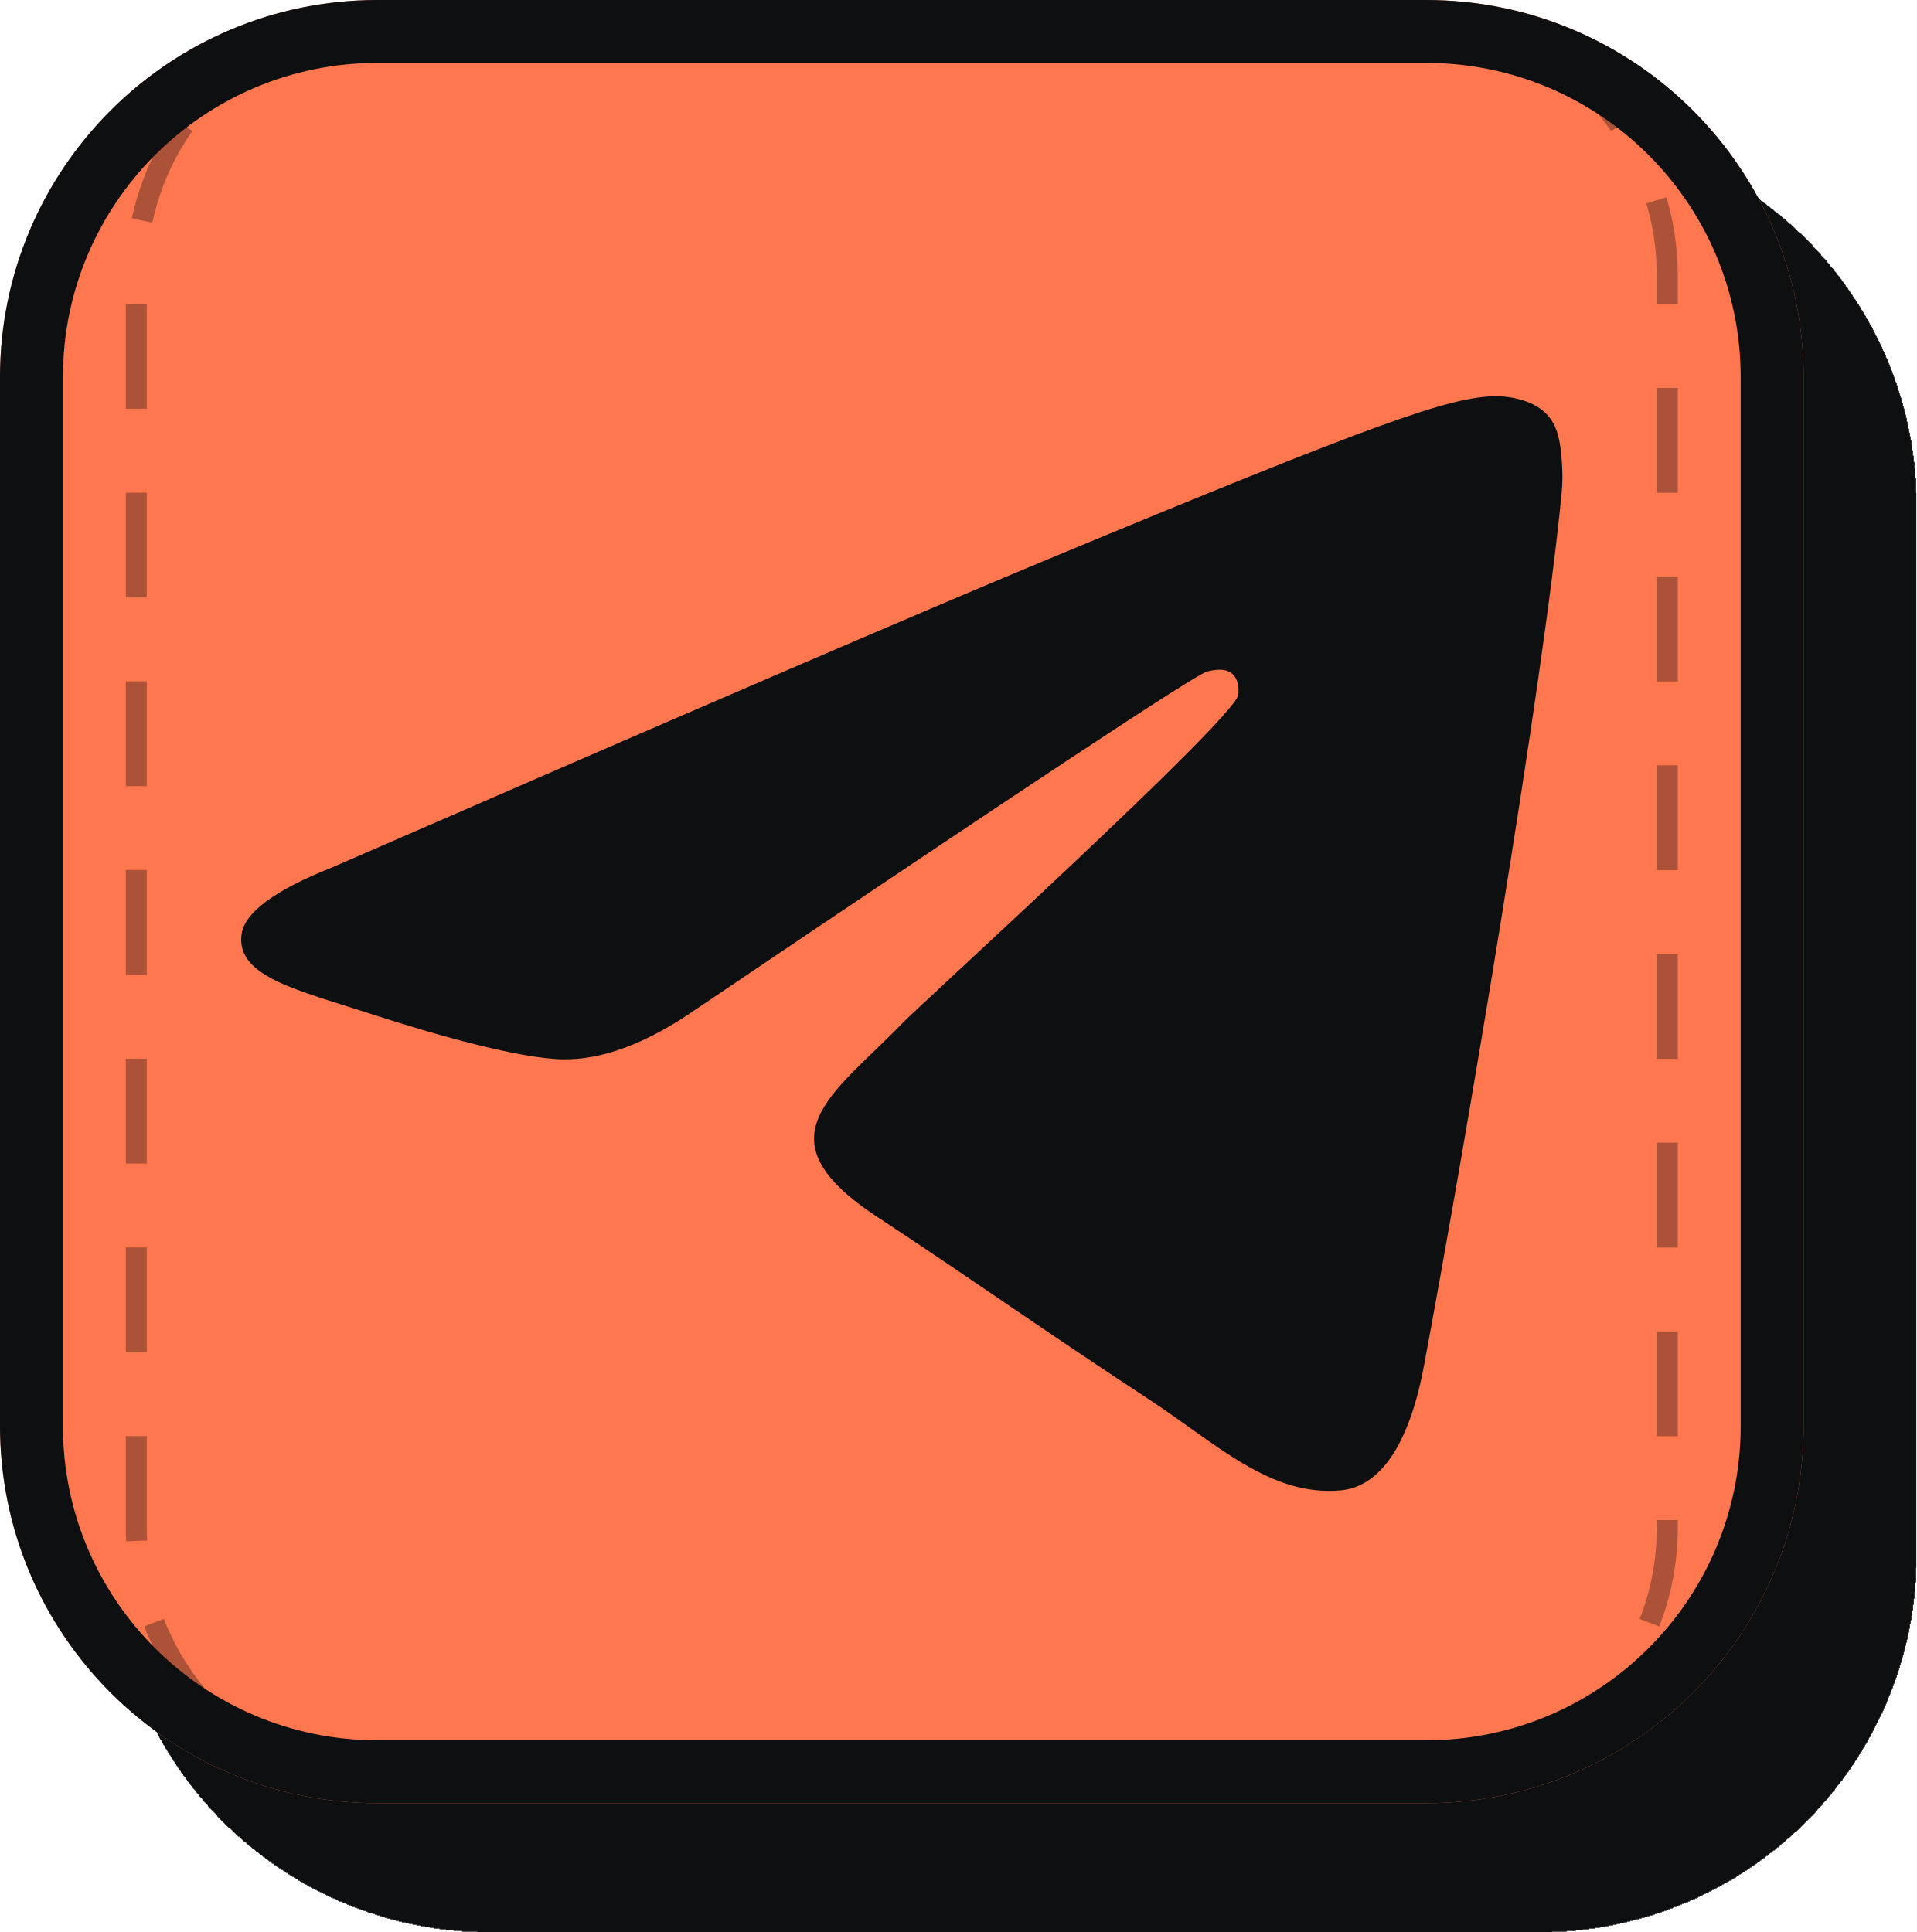
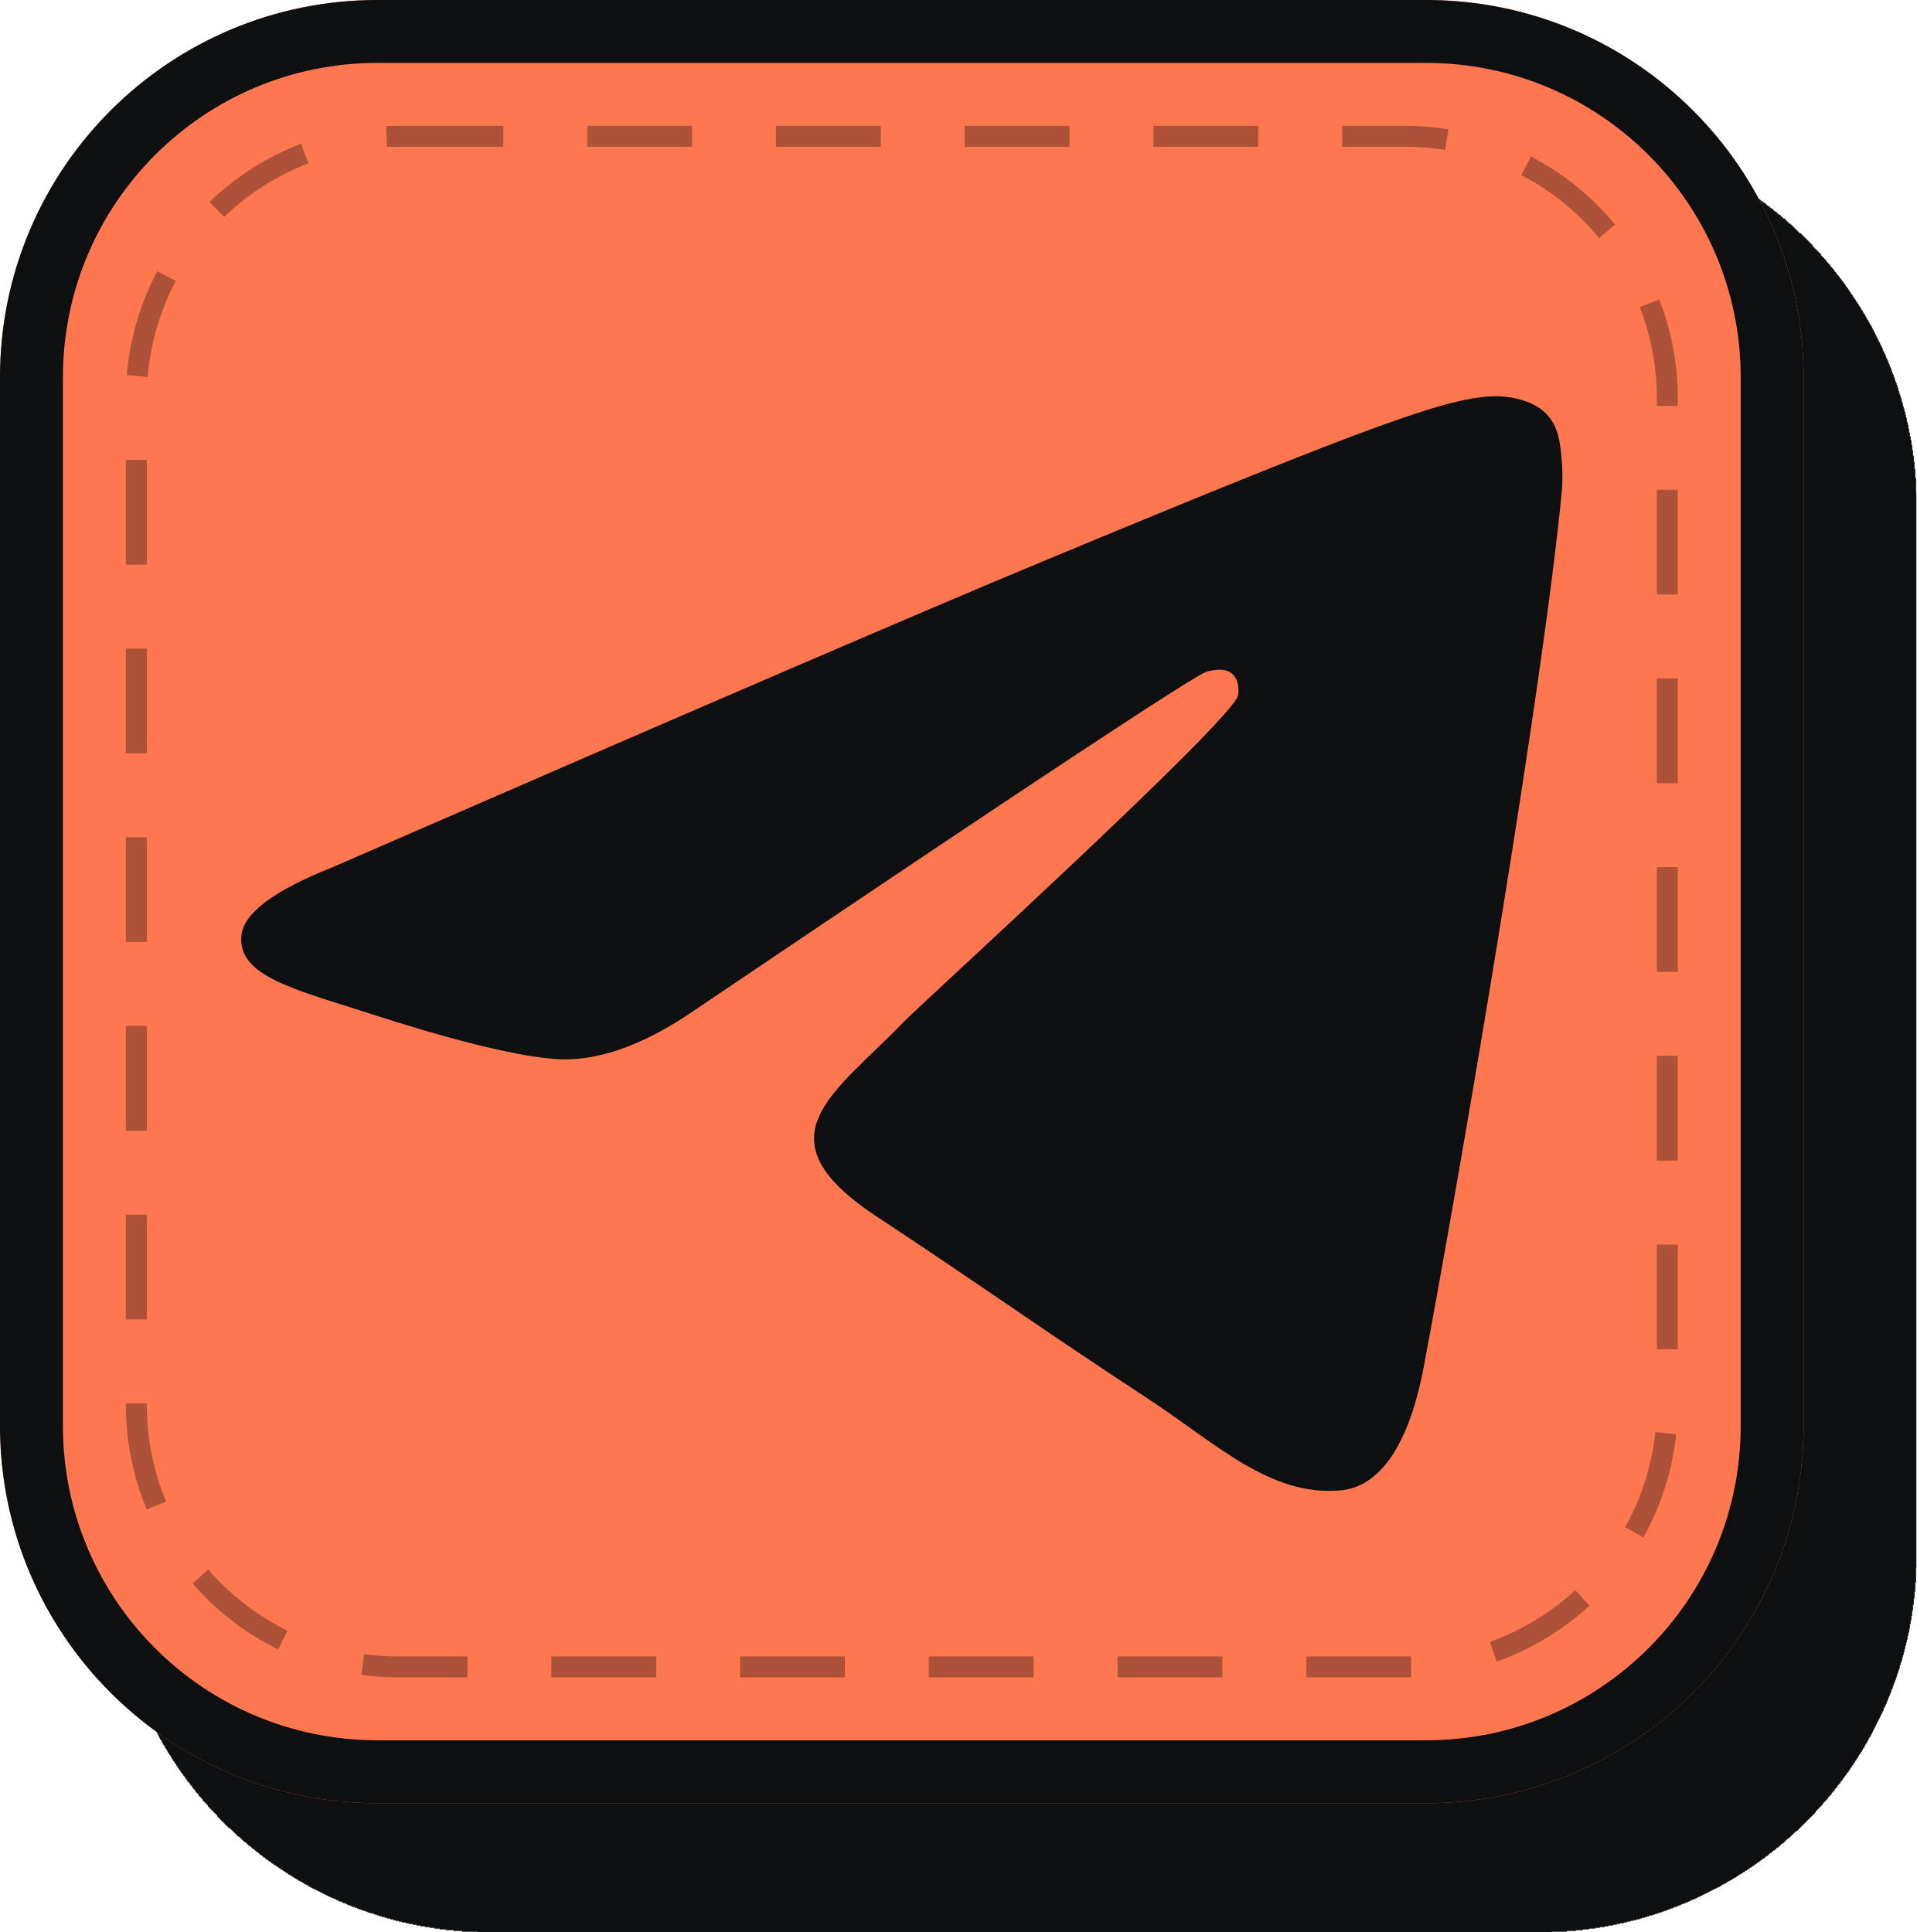
<svg xmlns="http://www.w3.org/2000/svg" width="119" height="120" viewBox="0 0 119 120" fill="none">
  <g id="social/telegram" filter="url(#filter0_d_0_1)">
    <rect width="112" height="112" rx="23.442" fill="#FF774E" />
    <rect x="1.953" y="1.953" width="108.093" height="108.093" rx="21.488" stroke="#0D0F10" stroke-width="3.907" />
    <g id="icon">
      <path id="icon_2" fill-rule="evenodd" clip-rule="evenodd" d="M20.617 53.88C42.64 44.284 57.326 37.959 64.674 34.902C85.654 26.176 90.014 24.66 92.855 24.61C93.48 24.599 94.878 24.754 95.783 25.488C96.547 26.108 96.757 26.946 96.858 27.534C96.959 28.122 97.084 29.462 96.984 30.508C95.847 42.454 90.928 71.443 88.425 84.823C87.366 90.484 85.281 92.382 83.262 92.568C78.875 92.972 75.544 89.669 71.294 86.883C64.645 82.525 60.889 79.811 54.435 75.558C46.976 70.643 51.811 67.942 56.062 63.526C57.175 62.371 76.504 44.789 76.879 43.194C76.925 42.995 76.969 42.251 76.527 41.858C76.085 41.466 75.433 41.6 74.963 41.707C74.296 41.858 63.674 48.879 43.097 62.769C40.082 64.84 37.351 65.848 34.904 65.795C32.206 65.737 27.018 64.27 23.16 63.016C18.429 61.478 14.669 60.665 14.996 58.053C15.167 56.693 17.04 55.302 20.617 53.88Z" fill="#0D0F10" />
    </g>
-     <rect id="stitch" opacity="0.35" x="0.651" y="-0.651" width="95.07" height="110.326" rx="16.279" transform="matrix(1 0 0 -1 7.8125 110.51)" stroke="#0D0F10" stroke-width="1.302" stroke-dasharray="6.51 5.21" />
+     <rect id="stitch" opacity="0.35" x="8.465" y="8.465" width="95.07" height="95.07" rx="16.279" stroke="#0D0F10" stroke-width="1.302" stroke-dasharray="6.51 5.21" />
  </g>
  <defs>
    <filter id="filter0_d_0_1" x="0" y="0" width="119" height="120" filterUnits="userSpaceOnUse" color-interpolation-filters="sRGB">
      <feFlood flood-opacity="0" result="BackgroundImageFix" />
      <feColorMatrix in="SourceAlpha" type="matrix" values="0 0 0 0 0 0 0 0 0 0 0 0 0 0 0 0 0 0 127 0" result="hardAlpha" />
      <feOffset dx="7" dy="8" />
      <feColorMatrix type="matrix" values="0 0 0 0 0.051 0 0 0 0 0.059 0 0 0 0 0.063 0 0 0 1 0" />
      <feBlend mode="normal" in2="BackgroundImageFix" result="effect1_dropShadow_0_1" />
      <feBlend mode="normal" in="SourceGraphic" in2="effect1_dropShadow_0_1" result="shape" />
    </filter>
  </defs>
</svg>
